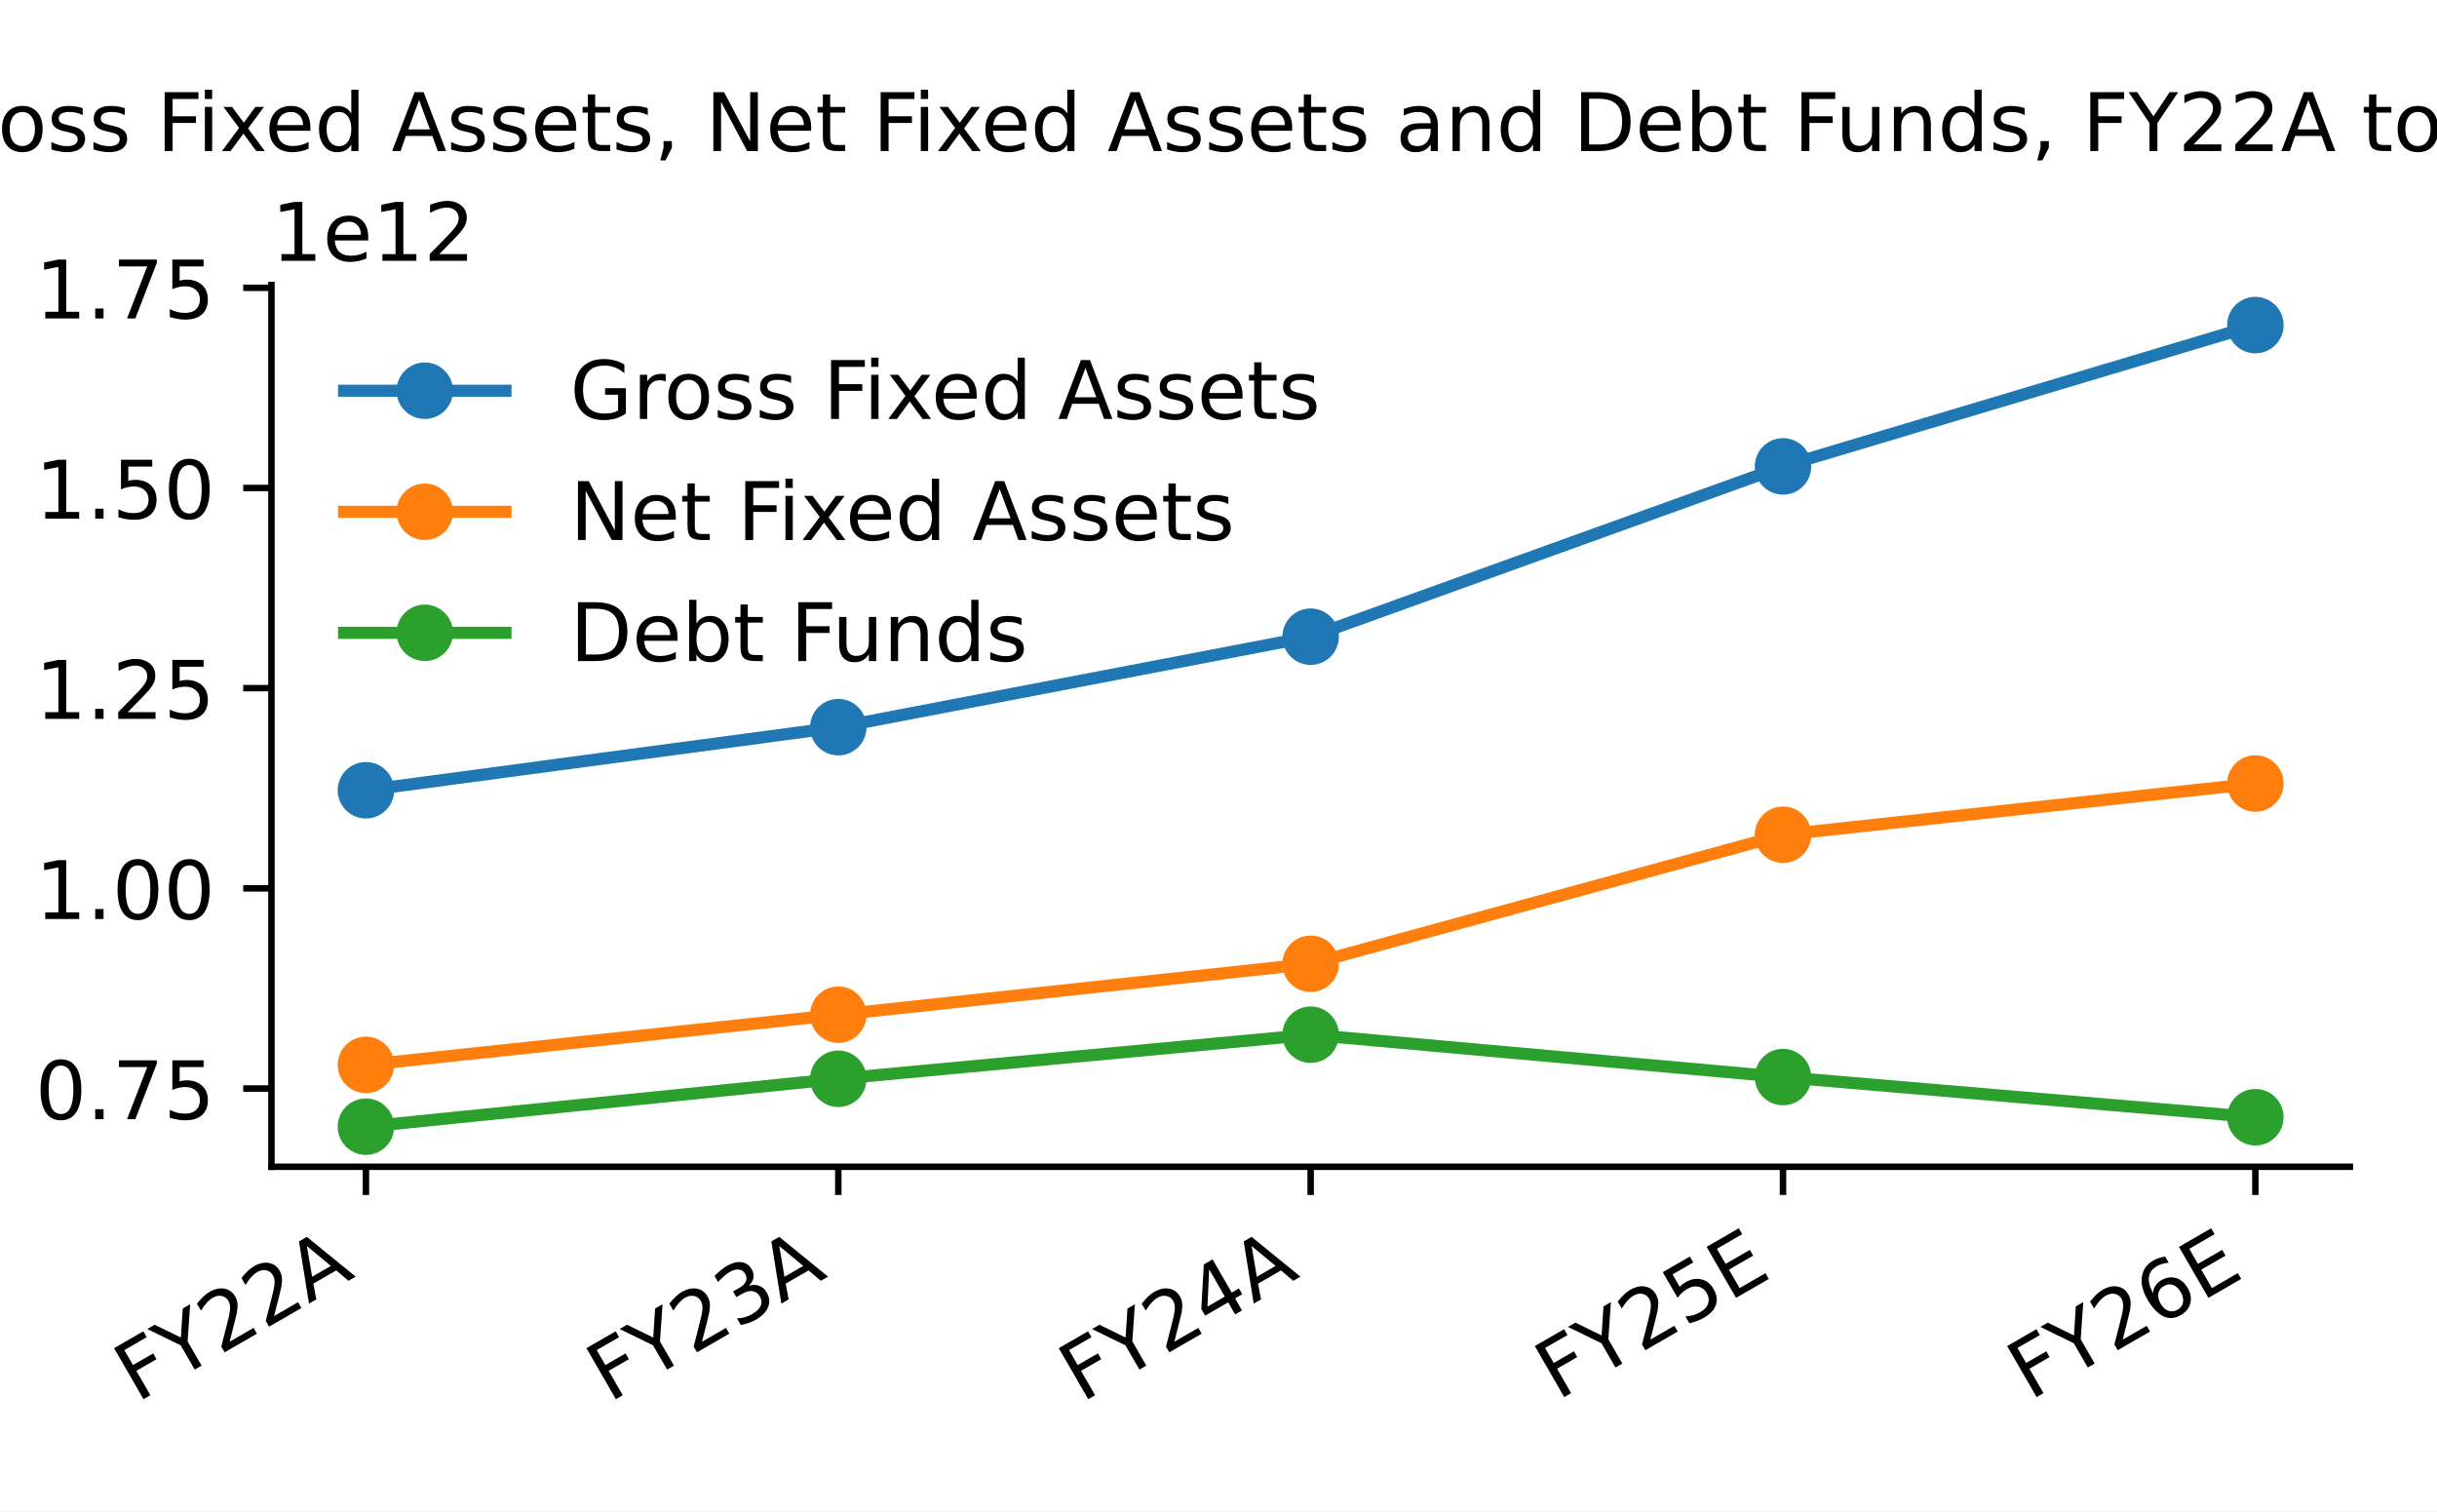
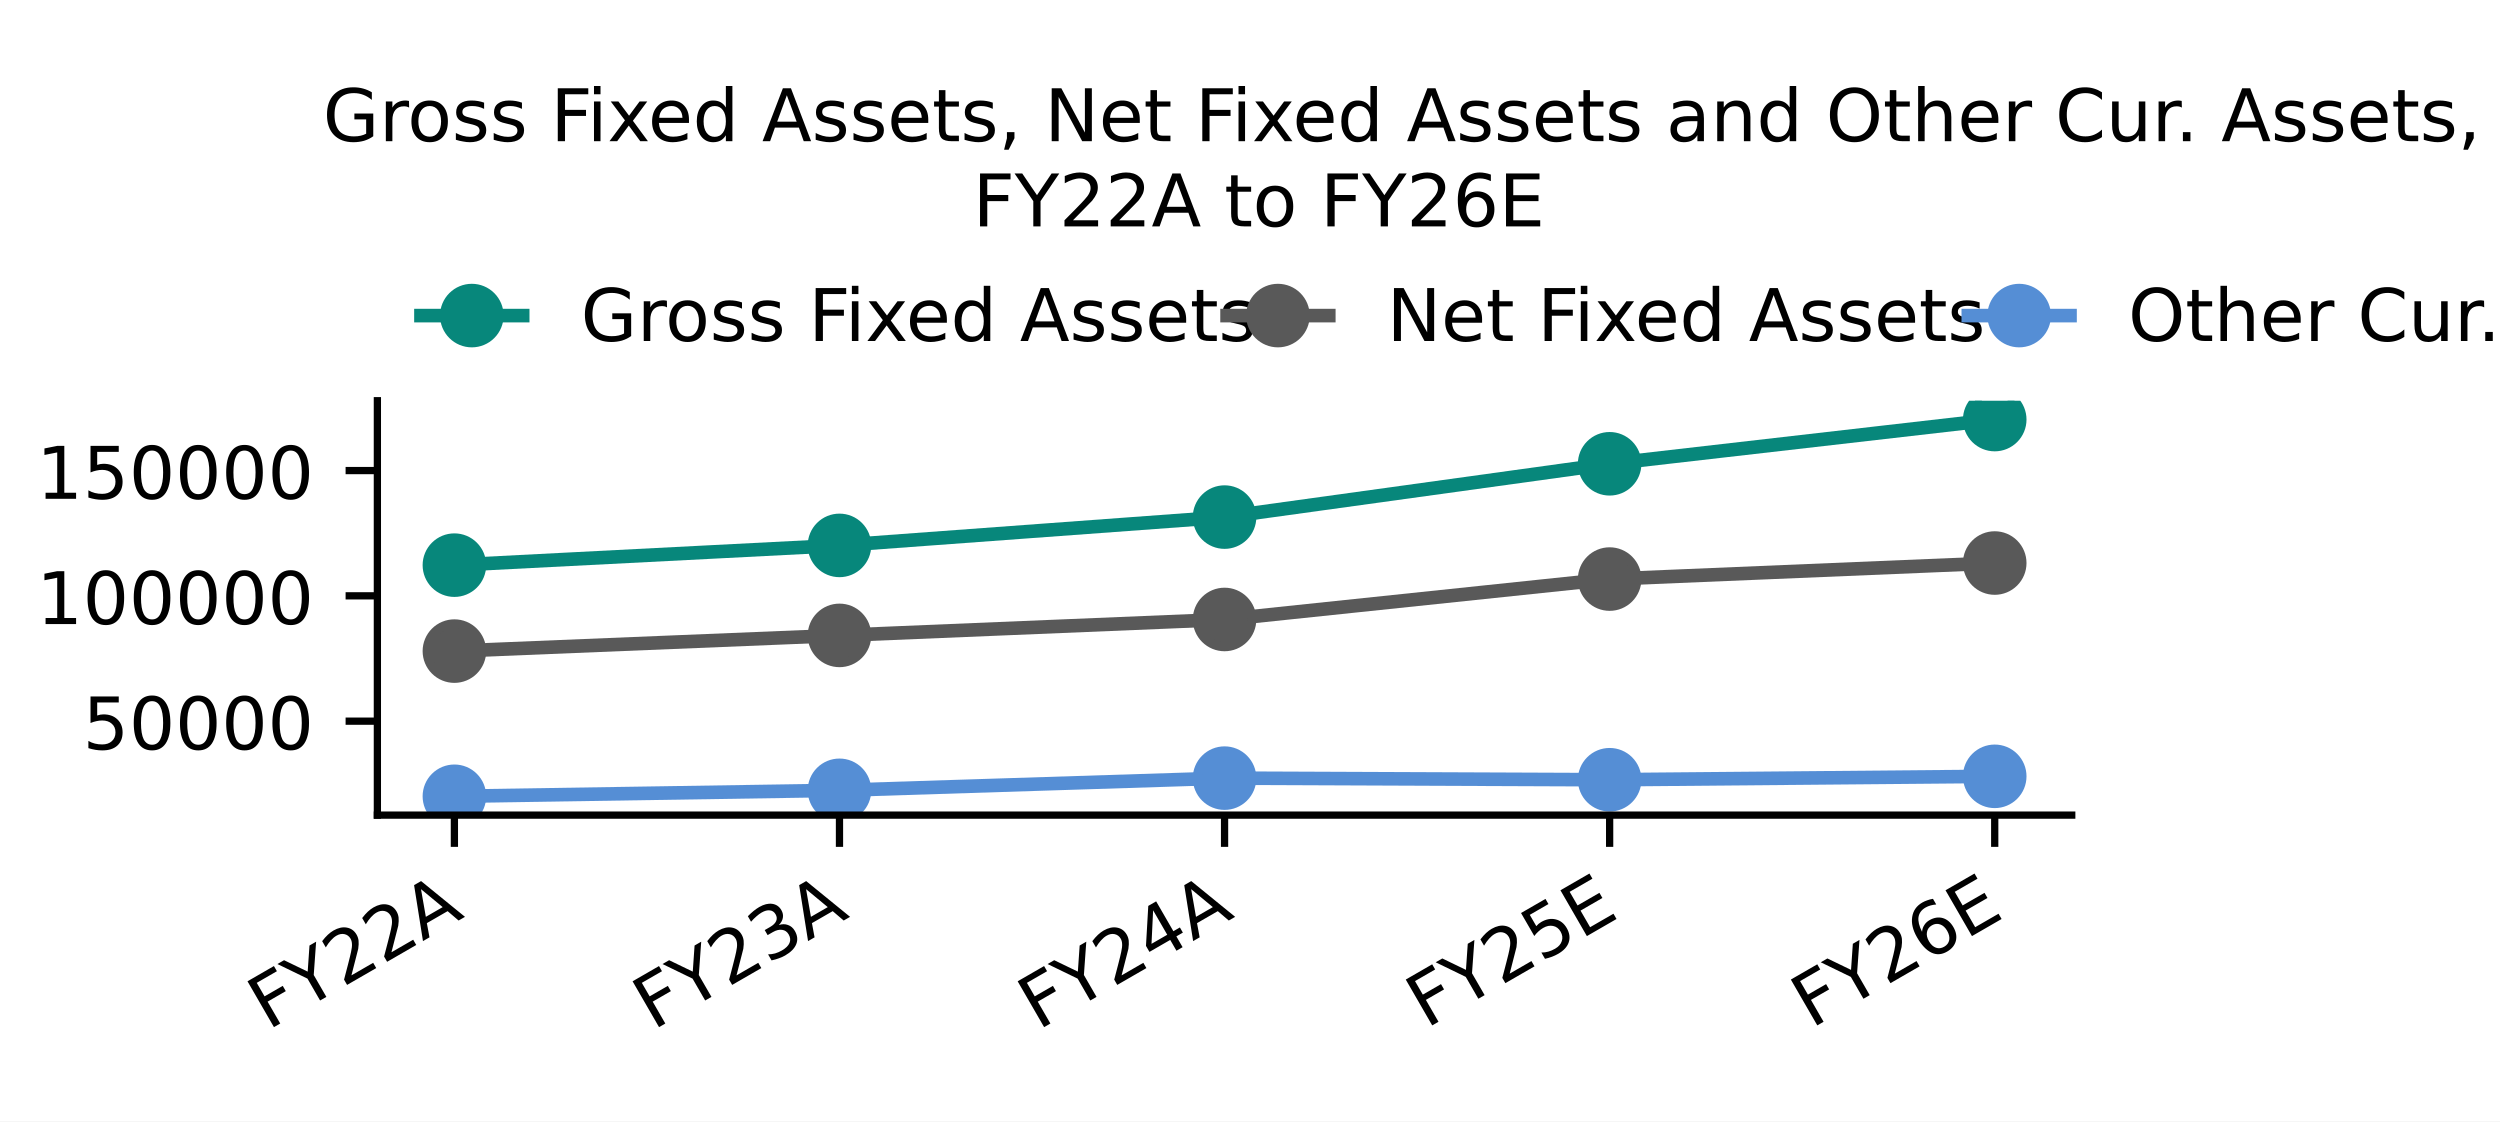
- <svg xmlns="http://www.w3.org/2000/svg" xmlns:xlink="http://www.w3.org/1999/xlink" width="302pt" height="187.24pt" viewBox="0 0 302 187.24" version="1.1">
+ <svg xmlns="http://www.w3.org/2000/svg" xmlns:xlink="http://www.w3.org/1999/xlink" width="275.319pt" height="123.496pt" viewBox="0 0 275.319 123.496" version="1.1">
  <defs>
    <style type="text/css">*{stroke-linejoin: round; stroke-linecap: butt}</style>
  </defs>
  <g id="figure_1">
    <g id="patch_1">
-       <path d="M 0 187.24  L 302 187.24  L 302 0  L 0 0  z " style="fill: #ffffff" />
+       <path d="M 0 123.496  L 275.319 123.496  L 275.319 0  L 0 0  z " style="fill: #ffffff" />
    </g>
    <g id="axes_1">
      <g id="patch_2">
-         <path d="M 33.64 144.58  L 291.2 144.58  L 291.2 35.318  L 33.64 35.318  z " style="fill: #ffffff" />
+         <path d="M 41.56 89.767  L 228.156 89.767  L 228.156 44.131  L 41.56 44.131  z " style="fill: #ffffff" />
      </g>
      <g id="matplotlib.axis_1">
        <g id="xtick_1">
          <g id="line2d_1">
            <defs>
-               <path id="md62fb38424" d="M 0 0  L 0 3.5  " style="stroke: #000000; stroke-width: 0.8" />
+               <path id="m78b85deb44" d="M 0 0  L 0 3.5  " style="stroke: #000000; stroke-width: 0.8" />
            </defs>
            <g>
-               <use xlink:href="#md62fb38424" x="45.347" y="144.58" style="stroke: #000000; stroke-width: 0.8" />
+               <use xlink:href="#m78b85deb44" x="50.042" y="89.767" style="stroke: #000000; stroke-width: 0.8" />
            </g>
          </g>
          <g id="text_1">
-             <text style="font-size: 10px; font-family: 'DejaVu Sans'" transform="translate(16.93125 173.872) rotate(-30)">FY22A</text>
+             <text style="font-size: 8px; font-family: 'Cambria', 'DejaVu Sans'" transform="translate(29.49418 113.5064) rotate(-30)">FY22A</text>
          </g>
        </g>
        <g id="xtick_2">
          <g id="line2d_2">
            <g>
-               <use xlink:href="#md62fb38424" x="103.884" y="144.58" style="stroke: #000000; stroke-width: 0.8" />
+               <use xlink:href="#m78b85deb44" x="92.45" y="89.767" style="stroke: #000000; stroke-width: 0.8" />
            </g>
          </g>
          <g id="text_2">
-             <text style="font-size: 10px; font-family: 'DejaVu Sans'" transform="translate(75.46762 173.872) rotate(-30)">FY23A</text>
+             <text style="font-size: 8px; font-family: 'Cambria', 'DejaVu Sans'" transform="translate(71.90234 113.5064) rotate(-30)">FY23A</text>
          </g>
        </g>
        <g id="xtick_3">
          <g id="line2d_3">
            <g>
-               <use xlink:href="#md62fb38424" x="162.42" y="144.58" style="stroke: #000000; stroke-width: 0.8" />
+               <use xlink:href="#m78b85deb44" x="134.858" y="89.767" style="stroke: #000000; stroke-width: 0.8" />
            </g>
          </g>
          <g id="text_3">
-             <text style="font-size: 10px; font-family: 'DejaVu Sans'" transform="translate(134.004 173.872) rotate(-30)">FY24A</text>
+             <text style="font-size: 8px; font-family: 'Cambria', 'DejaVu Sans'" transform="translate(114.3105 113.5064) rotate(-30)">FY24A</text>
          </g>
        </g>
        <g id="xtick_4">
          <g id="line2d_4">
            <g>
-               <use xlink:href="#md62fb38424" x="220.956" y="144.58" style="stroke: #000000; stroke-width: 0.8" />
+               <use xlink:href="#m78b85deb44" x="177.266" y="89.767" style="stroke: #000000; stroke-width: 0.8" />
            </g>
          </g>
          <g id="text_4">
-             <text style="font-size: 10px; font-family: 'DejaVu Sans'" transform="translate(192.9923 173.6111) rotate(-30)">FY25E</text>
+             <text style="font-size: 8px; font-family: 'Cambria', 'DejaVu Sans'" transform="translate(157.051 113.3146) rotate(-30)">FY25E</text>
          </g>
        </g>
        <g id="xtick_5">
          <g id="line2d_5">
            <g>
-               <use xlink:href="#md62fb38424" x="279.493" y="144.58" style="stroke: #000000; stroke-width: 0.8" />
+               <use xlink:href="#m78b85deb44" x="219.674" y="89.767" style="stroke: #000000; stroke-width: 0.8" />
            </g>
          </g>
          <g id="text_5">
-             <text style="font-size: 10px; font-family: 'DejaVu Sans'" transform="translate(251.5287 173.6111) rotate(-30)">FY26E</text>
+             <text style="font-size: 8px; font-family: 'Cambria', 'DejaVu Sans'" transform="translate(199.4592 113.3146) rotate(-30)">FY26E</text>
          </g>
        </g>
      </g>
      <g id="matplotlib.axis_2">
        <g id="ytick_1">
          <g id="line2d_6">
            <defs>
-               <path id="m88462510ce" d="M 0 0  L -3.5 0  " style="stroke: #000000; stroke-width: 0.8" />
+               <path id="me97f1d576f" d="M 0 0  L -3.5 0  " style="stroke: #000000; stroke-width: 0.8" />
            </defs>
            <g>
-               <use xlink:href="#m88462510ce" x="33.64" y="134.885" style="stroke: #000000; stroke-width: 0.8" />
+               <use xlink:href="#me97f1d576f" x="41.56" y="79.42" style="stroke: #000000; stroke-width: 0.8" />
            </g>
          </g>
          <g id="text_6">
-             <text style="font-size: 10px; font-family: 'DejaVu Sans'; text-anchor: end" x="26.64" y="138.684" transform="rotate(-0 26.64 138.6843)">0.75</text>
+             <text style="font-size: 8px; font-family: 'Cambria', 'DejaVu Sans'; text-anchor: end" x="34.56" y="82.531" transform="rotate(-0 34.56 82.53093)">50000</text>
          </g>
        </g>
        <g id="ytick_2">
          <g id="line2d_7">
            <g>
-               <use xlink:href="#m88462510ce" x="33.64" y="110.08" style="stroke: #000000; stroke-width: 0.8" />
+               <use xlink:href="#me97f1d576f" x="41.56" y="65.62" style="stroke: #000000; stroke-width: 0.8" />
            </g>
          </g>
          <g id="text_7">
-             <text style="font-size: 10px; font-family: 'DejaVu Sans'; text-anchor: end" x="26.64" y="113.879" transform="rotate(-0 26.64 113.8791)">1.00</text>
+             <text style="font-size: 8px; font-family: 'Cambria', 'DejaVu Sans'; text-anchor: end" x="34.56" y="68.731" transform="rotate(-0 34.56 68.73124)">100000</text>
          </g>
        </g>
        <g id="ytick_3">
          <g id="line2d_8">
            <g>
-               <use xlink:href="#m88462510ce" x="33.64" y="85.275" style="stroke: #000000; stroke-width: 0.8" />
+               <use xlink:href="#me97f1d576f" x="41.56" y="51.82" style="stroke: #000000; stroke-width: 0.8" />
            </g>
          </g>
          <g id="text_8">
-             <text style="font-size: 10px; font-family: 'DejaVu Sans'; text-anchor: end" x="26.64" y="89.074" transform="rotate(-0 26.64 89.07387)">1.25</text>
+             <text style="font-size: 8px; font-family: 'Cambria', 'DejaVu Sans'; text-anchor: end" x="34.56" y="54.932" transform="rotate(-0 34.56 54.93155)">150000</text>
          </g>
        </g>
-         <g id="ytick_4">
-           <g id="line2d_9">
-             <g>
-               <use xlink:href="#m88462510ce" x="33.64" y="60.47" style="stroke: #000000; stroke-width: 0.8" />
-             </g>
-           </g>
-           <g id="text_9">
-             <text style="font-size: 10px; font-family: 'DejaVu Sans'; text-anchor: end" x="26.64" y="64.269" transform="rotate(-0 26.64 64.26868)">1.50</text>
+       </g>
+       <g id="line2d_9">
+         <path d="M 50.042 62.239  L 92.45 60.064  L 134.858 56.946  L 177.266 51.076  L 219.674 46.205  " clip-path="url(#p52d80e31dd)" style="fill: none; stroke: #07877b; stroke-width: 1.5; stroke-linecap: square" />
+         <defs>
+           <path id="mbcbd51820e" d="M 0 3  C 0.796 3 1.559 2.684 2.121 2.121  C 2.684 1.559 3 0.796 3 0  C 3 -0.796 2.684 -1.559 2.121 -2.121  C 1.559 -2.684 0.796 -3 0 -3  C -0.796 -3 -1.559 -2.684 -2.121 -2.121  C -2.684 -1.559 -3 -0.796 -3 0  C -3 0.796 -2.684 1.559 -2.121 2.121  C -1.559 2.684 -0.796 3 0 3  z " style="stroke: #07877b" />
+         </defs>
+         <g clip-path="url(#p52d80e31dd)">
+           <use xlink:href="#mbcbd51820e" x="50.042" y="62.239" style="fill: #07877b; stroke: #07877b" />
+           <use xlink:href="#mbcbd51820e" x="92.45" y="60.064" style="fill: #07877b; stroke: #07877b" />
+           <use xlink:href="#mbcbd51820e" x="134.858" y="56.946" style="fill: #07877b; stroke: #07877b" />
+           <use xlink:href="#mbcbd51820e" x="177.266" y="51.076" style="fill: #07877b; stroke: #07877b" />
+           <use xlink:href="#mbcbd51820e" x="219.674" y="46.205" style="fill: #07877b; stroke: #07877b" />
+         </g>
+       </g>
+       <g id="line2d_10">
+         <path d="M 50.042 71.705  L 92.45 69.975  L 134.858 68.221  L 177.266 63.772  L 219.674 62.006  " clip-path="url(#p52d80e31dd)" style="fill: none; stroke: #595959; stroke-width: 1.5; stroke-linecap: square" />
+         <defs>
+           <path id="mf7ca232f99" d="M 0 3  C 0.796 3 1.559 2.684 2.121 2.121  C 2.684 1.559 3 0.796 3 0  C 3 -0.796 2.684 -1.559 2.121 -2.121  C 1.559 -2.684 0.796 -3 0 -3  C -0.796 -3 -1.559 -2.684 -2.121 -2.121  C -2.684 -1.559 -3 -0.796 -3 0  C -3 0.796 -2.684 1.559 -2.121 2.121  C -1.559 2.684 -0.796 3 0 3  z " style="stroke: #595959" />
+         </defs>
+         <g clip-path="url(#p52d80e31dd)">
+           <use xlink:href="#mf7ca232f99" x="50.042" y="71.705" style="fill: #595959; stroke: #595959" />
+           <use xlink:href="#mf7ca232f99" x="92.45" y="69.975" style="fill: #595959; stroke: #595959" />
+           <use xlink:href="#mf7ca232f99" x="134.858" y="68.221" style="fill: #595959; stroke: #595959" />
+           <use xlink:href="#mf7ca232f99" x="177.266" y="63.772" style="fill: #595959; stroke: #595959" />
+           <use xlink:href="#mf7ca232f99" x="219.674" y="62.006" style="fill: #595959; stroke: #595959" />
+         </g>
+       </g>
+       <g id="line2d_11">
+         <path d="M 50.042 87.693  L 92.45 87.037  L 134.858 85.694  L 177.266 85.871  L 219.674 85.495  " clip-path="url(#p52d80e31dd)" style="fill: none; stroke: #558ed5; stroke-width: 1.5; stroke-linecap: square" />
+         <defs>
+           <path id="mfe06fa1eaf" d="M 0 3  C 0.796 3 1.559 2.684 2.121 2.121  C 2.684 1.559 3 0.796 3 0  C 3 -0.796 2.684 -1.559 2.121 -2.121  C 1.559 -2.684 0.796 -3 0 -3  C -0.796 -3 -1.559 -2.684 -2.121 -2.121  C -2.684 -1.559 -3 -0.796 -3 0  C -3 0.796 -2.684 1.559 -2.121 2.121  C -1.559 2.684 -0.796 3 0 3  z " style="stroke: #558ed5" />
+         </defs>
+         <g clip-path="url(#p52d80e31dd)">
+           <use xlink:href="#mfe06fa1eaf" x="50.042" y="87.693" style="fill: #558ed5; stroke: #558ed5" />
+           <use xlink:href="#mfe06fa1eaf" x="92.45" y="87.037" style="fill: #558ed5; stroke: #558ed5" />
+           <use xlink:href="#mfe06fa1eaf" x="134.858" y="85.694" style="fill: #558ed5; stroke: #558ed5" />
+           <use xlink:href="#mfe06fa1eaf" x="177.266" y="85.871" style="fill: #558ed5; stroke: #558ed5" />
+           <use xlink:href="#mfe06fa1eaf" x="219.674" y="85.495" style="fill: #558ed5; stroke: #558ed5" />
+         </g>
+       </g>
+       <g id="patch_3">
+         <path d="M 41.56 89.767  L 41.56 44.131  " style="fill: none; stroke: #000000; stroke-width: 0.8; stroke-linejoin: miter; stroke-linecap: square" />
+       </g>
+       <g id="patch_4">
+         <path d="M 41.56 89.767  L 228.156 89.767  " style="fill: none; stroke: #000000; stroke-width: 0.8; stroke-linejoin: miter; stroke-linecap: square" />
+       </g>
+       <g id="text_9">
+         <text style="font-size: 8px; font-family: 'Cambria', 'DejaVu Sans'" transform="translate(35.5592 15.55211)">Gross Fixed Assets, Net Fixed Assets and Other Cur. Assets,</text>
+         <text style="font-size: 8px; font-family: 'Cambria', 'DejaVu Sans'" transform="translate(107.1467 24.93102)">FY22A to FY26E</text>
+       </g>
+       <g id="legend_1">
+         <g id="line2d_12">
+           <path d="M 46.36 34.754  L 51.96 34.754  L 57.56 34.754  " style="fill: none; stroke: #07877b; stroke-width: 1.5; stroke-linecap: square" />
+           <g>
+             <use xlink:href="#mbcbd51820e" x="51.96" y="34.754" style="fill: #07877b; stroke: #07877b" />
          </g>
        </g>
-         <g id="ytick_5">
-           <g id="line2d_10">
-             <g>
-               <use xlink:href="#m88462510ce" x="33.64" y="35.665" style="stroke: #000000; stroke-width: 0.8" />
-             </g>
-           </g>
-           <g id="text_10">
-             <text style="font-size: 10px; font-family: 'DejaVu Sans'; text-anchor: end" x="26.64" y="39.463" transform="rotate(-0 26.64 39.46349)">1.75</text>
+         <g id="text_10">
+           <text style="font-size: 8px; font-family: 'Cambria', 'DejaVu Sans'; text-anchor: start" x="63.96" y="37.554" transform="rotate(-0 63.96 37.55367)">Gross Fixed Assets</text>
+         </g>
+         <g id="line2d_13">
+           <path d="M 135.135 34.754  L 140.735 34.754  L 146.335 34.754  " style="fill: none; stroke: #595959; stroke-width: 1.5; stroke-linecap: square" />
+           <g>
+             <use xlink:href="#mf7ca232f99" x="140.735" y="34.754" style="fill: #595959; stroke: #595959" />
          </g>
        </g>
        <g id="text_11">
-           <text style="font-size: 10px; font-family: 'DejaVu Sans'; text-anchor: start" x="33.64" y="32.318" transform="rotate(-0 33.64 32.31766)">1e12</text>
+           <text style="font-size: 8px; font-family: 'Cambria', 'DejaVu Sans'; text-anchor: start" x="152.735" y="37.554" transform="rotate(-0 152.735 37.55367)">Net Fixed Assets</text>
        </g>
-       </g>
-       <g id="line2d_11">
-         <path d="M 45.347 97.927  L 103.884 90.108  L 162.42 78.897  L 220.956 57.793  L 279.493 40.284  " clip-path="url(#p30befa4d15)" style="fill: none; stroke: #1f77b4; stroke-width: 1.5; stroke-linecap: square" />
-         <defs>
-           <path id="m5b5c29c267" d="M 0 3  C 0.796 3 1.559 2.684 2.121 2.121  C 2.684 1.559 3 0.796 3 0  C 3 -0.796 2.684 -1.559 2.121 -2.121  C 1.559 -2.684 0.796 -3 0 -3  C -0.796 -3 -1.559 -2.684 -2.121 -2.121  C -2.684 -1.559 -3 -0.796 -3 0  C -3 0.796 -2.684 1.559 -2.121 2.121  C -1.559 2.684 -0.796 3 0 3  z " style="stroke: #1f77b4" />
-         </defs>
-         <g clip-path="url(#p30befa4d15)">
-           <use xlink:href="#m5b5c29c267" x="45.347" y="97.927" style="fill: #1f77b4; stroke: #1f77b4" />
-           <use xlink:href="#m5b5c29c267" x="103.884" y="90.108" style="fill: #1f77b4; stroke: #1f77b4" />
-           <use xlink:href="#m5b5c29c267" x="162.42" y="78.897" style="fill: #1f77b4; stroke: #1f77b4" />
-           <use xlink:href="#m5b5c29c267" x="220.956" y="57.793" style="fill: #1f77b4; stroke: #1f77b4" />
-           <use xlink:href="#m5b5c29c267" x="279.493" y="40.284" style="fill: #1f77b4; stroke: #1f77b4" />
-         </g>
-       </g>
-       <g id="line2d_12">
-         <path d="M 45.347 131.956  L 103.884 125.737  L 162.42 119.431  L 220.956 103.436  L 279.493 97.089  " clip-path="url(#p30befa4d15)" style="fill: none; stroke: #ff7f0e; stroke-width: 1.5; stroke-linecap: square" />
-         <defs>
-           <path id="mfcab6d3ffa" d="M 0 3  C 0.796 3 1.559 2.684 2.121 2.121  C 2.684 1.559 3 0.796 3 0  C 3 -0.796 2.684 -1.559 2.121 -2.121  C 1.559 -2.684 0.796 -3 0 -3  C -0.796 -3 -1.559 -2.684 -2.121 -2.121  C -2.684 -1.559 -3 -0.796 -3 0  C -3 0.796 -2.684 1.559 -2.121 2.121  C -1.559 2.684 -0.796 3 0 3  z " style="stroke: #ff7f0e" />
-         </defs>
-         <g clip-path="url(#p30befa4d15)">
-           <use xlink:href="#mfcab6d3ffa" x="45.347" y="131.956" style="fill: #ff7f0e; stroke: #ff7f0e" />
-           <use xlink:href="#mfcab6d3ffa" x="103.884" y="125.737" style="fill: #ff7f0e; stroke: #ff7f0e" />
-           <use xlink:href="#mfcab6d3ffa" x="162.42" y="119.431" style="fill: #ff7f0e; stroke: #ff7f0e" />
-           <use xlink:href="#mfcab6d3ffa" x="220.956" y="103.436" style="fill: #ff7f0e; stroke: #ff7f0e" />
-           <use xlink:href="#mfcab6d3ffa" x="279.493" y="97.089" style="fill: #ff7f0e; stroke: #ff7f0e" />
-         </g>
-       </g>
-       <g id="line2d_13">
-         <path d="M 45.347 139.613  L 103.884 133.677  L 162.42 128.215  L 220.956 133.467  L 279.493 138.442  " clip-path="url(#p30befa4d15)" style="fill: none; stroke: #2ca02c; stroke-width: 1.5; stroke-linecap: square" />
-         <defs>
-           <path id="m72bbc4be83" d="M 0 3  C 0.796 3 1.559 2.684 2.121 2.121  C 2.684 1.559 3 0.796 3 0  C 3 -0.796 2.684 -1.559 2.121 -2.121  C 1.559 -2.684 0.796 -3 0 -3  C -0.796 -3 -1.559 -2.684 -2.121 -2.121  C -2.684 -1.559 -3 -0.796 -3 0  C -3 0.796 -2.684 1.559 -2.121 2.121  C -1.559 2.684 -0.796 3 0 3  z " style="stroke: #2ca02c" />
-         </defs>
-         <g clip-path="url(#p30befa4d15)">
-           <use xlink:href="#m72bbc4be83" x="45.347" y="139.613" style="fill: #2ca02c; stroke: #2ca02c" />
-           <use xlink:href="#m72bbc4be83" x="103.884" y="133.677" style="fill: #2ca02c; stroke: #2ca02c" />
-           <use xlink:href="#m72bbc4be83" x="162.42" y="128.215" style="fill: #2ca02c; stroke: #2ca02c" />
-           <use xlink:href="#m72bbc4be83" x="220.956" y="133.467" style="fill: #2ca02c; stroke: #2ca02c" />
-           <use xlink:href="#m72bbc4be83" x="279.493" y="138.442" style="fill: #2ca02c; stroke: #2ca02c" />
-         </g>
-       </g>
-       <g id="patch_3">
-         <path d="M 33.64 144.58  L 33.64 35.318  " style="fill: none; stroke: #000000; stroke-width: 0.8; stroke-linejoin: miter; stroke-linecap: square" />
-       </g>
-       <g id="patch_4">
-         <path d="M 33.64 144.58  L 291.2 144.58  " style="fill: none; stroke: #000000; stroke-width: 0.8; stroke-linejoin: miter; stroke-linecap: square" />
-       </g>
-       <g id="text_12">
-         <text style="font-size: 10px; font-family: 'DejaVu Sans'; text-anchor: middle" x="162.42" y="18.72" transform="rotate(-0 162.42 18.72)">Gross Fixed Assets, Net Fixed Assets and Debt Funds, FY22A to FY26E</text>
-       </g>
-       <g id="legend_1">
        <g id="line2d_14">
-           <path d="M 42.64 48.416  L 52.64 48.416  L 62.64 48.416  " style="fill: none; stroke: #1f77b4; stroke-width: 1.5; stroke-linecap: square" />
+           <path d="M 216.766 34.754  L 222.366 34.754  L 227.966 34.754  " style="fill: none; stroke: #558ed5; stroke-width: 1.5; stroke-linecap: square" />
          <g>
-             <use xlink:href="#m5b5c29c267" x="52.64" y="48.416" style="fill: #1f77b4; stroke: #1f77b4" />
+             <use xlink:href="#mfe06fa1eaf" x="222.366" y="34.754" style="fill: #558ed5; stroke: #558ed5" />
          </g>
        </g>
-         <g id="text_13">
-           <text style="font-size: 10px; font-family: 'DejaVu Sans'; text-anchor: start" x="70.64" y="51.916" transform="rotate(-0 70.64 51.91609)">Gross Fixed Assets</text>
-         </g>
-         <g id="line2d_15">
-           <path d="M 42.64 63.417  L 52.64 63.417  L 62.64 63.417  " style="fill: none; stroke: #ff7f0e; stroke-width: 1.5; stroke-linecap: square" />
-           <g>
-             <use xlink:href="#mfcab6d3ffa" x="52.64" y="63.417" style="fill: #ff7f0e; stroke: #ff7f0e" />
-           </g>
-         </g>
-         <g id="text_14">
-           <text style="font-size: 10px; font-family: 'DejaVu Sans'; text-anchor: start" x="70.64" y="66.917" transform="rotate(-0 70.64 66.91688)">Net Fixed Assets</text>
-         </g>
-         <g id="line2d_16">
-           <path d="M 42.64 78.418  L 52.64 78.418  L 62.64 78.418  " style="fill: none; stroke: #2ca02c; stroke-width: 1.5; stroke-linecap: square" />
-           <g>
-             <use xlink:href="#m72bbc4be83" x="52.64" y="78.418" style="fill: #2ca02c; stroke: #2ca02c" />
-           </g>
-         </g>
-         <g id="text_15">
-           <text style="font-size: 10px; font-family: 'DejaVu Sans'; text-anchor: start" x="70.64" y="81.918" transform="rotate(-0 70.64 81.91766)">Debt Funds</text>
+         <g id="text_12">
+           <text style="font-size: 8px; font-family: 'Cambria', 'DejaVu Sans'; text-anchor: start" x="234.366" y="37.554" transform="rotate(-0 234.3663 37.55367)">Other Cur. Assets</text>
        </g>
      </g>
    </g>
  </g>
  <defs>
-     <clipPath id="p30befa4d15">
-       <rect x="33.64" y="35.318" width="257.56" height="109.262" />
+     <clipPath id="p52d80e31dd">
+       <rect x="41.56" y="44.131" width="186.596" height="45.636" />
    </clipPath>
  </defs>
</svg>
